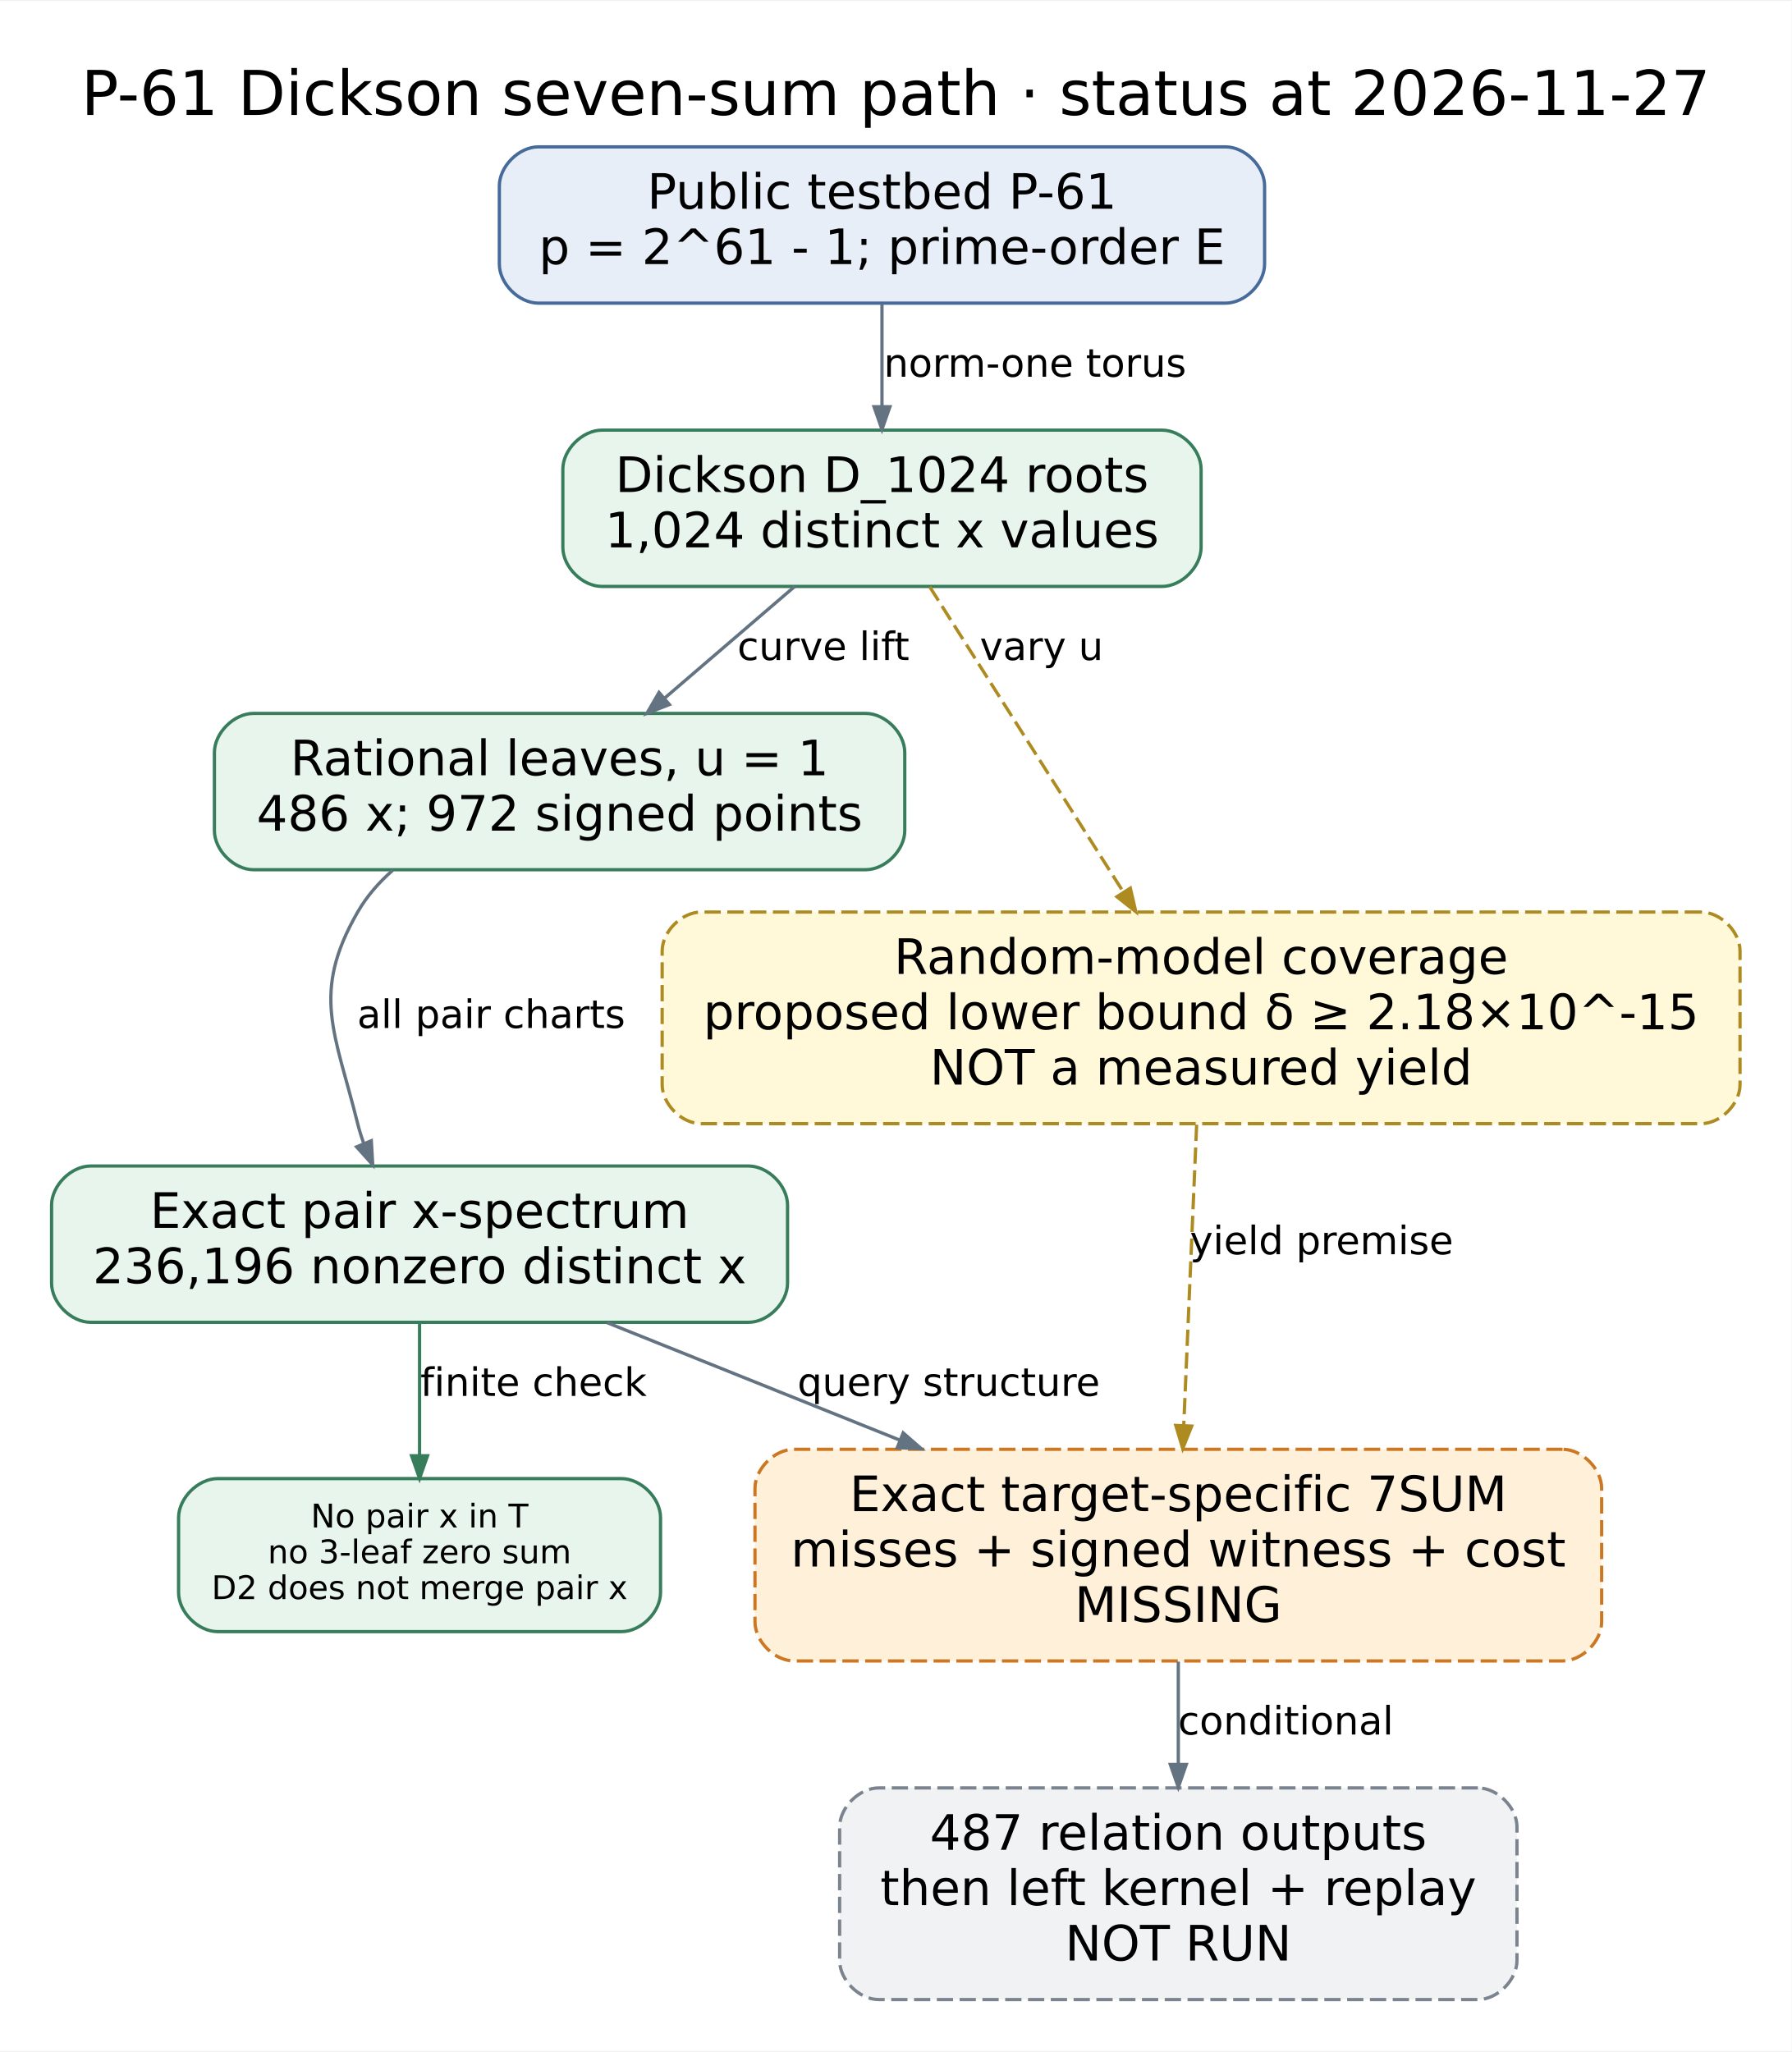
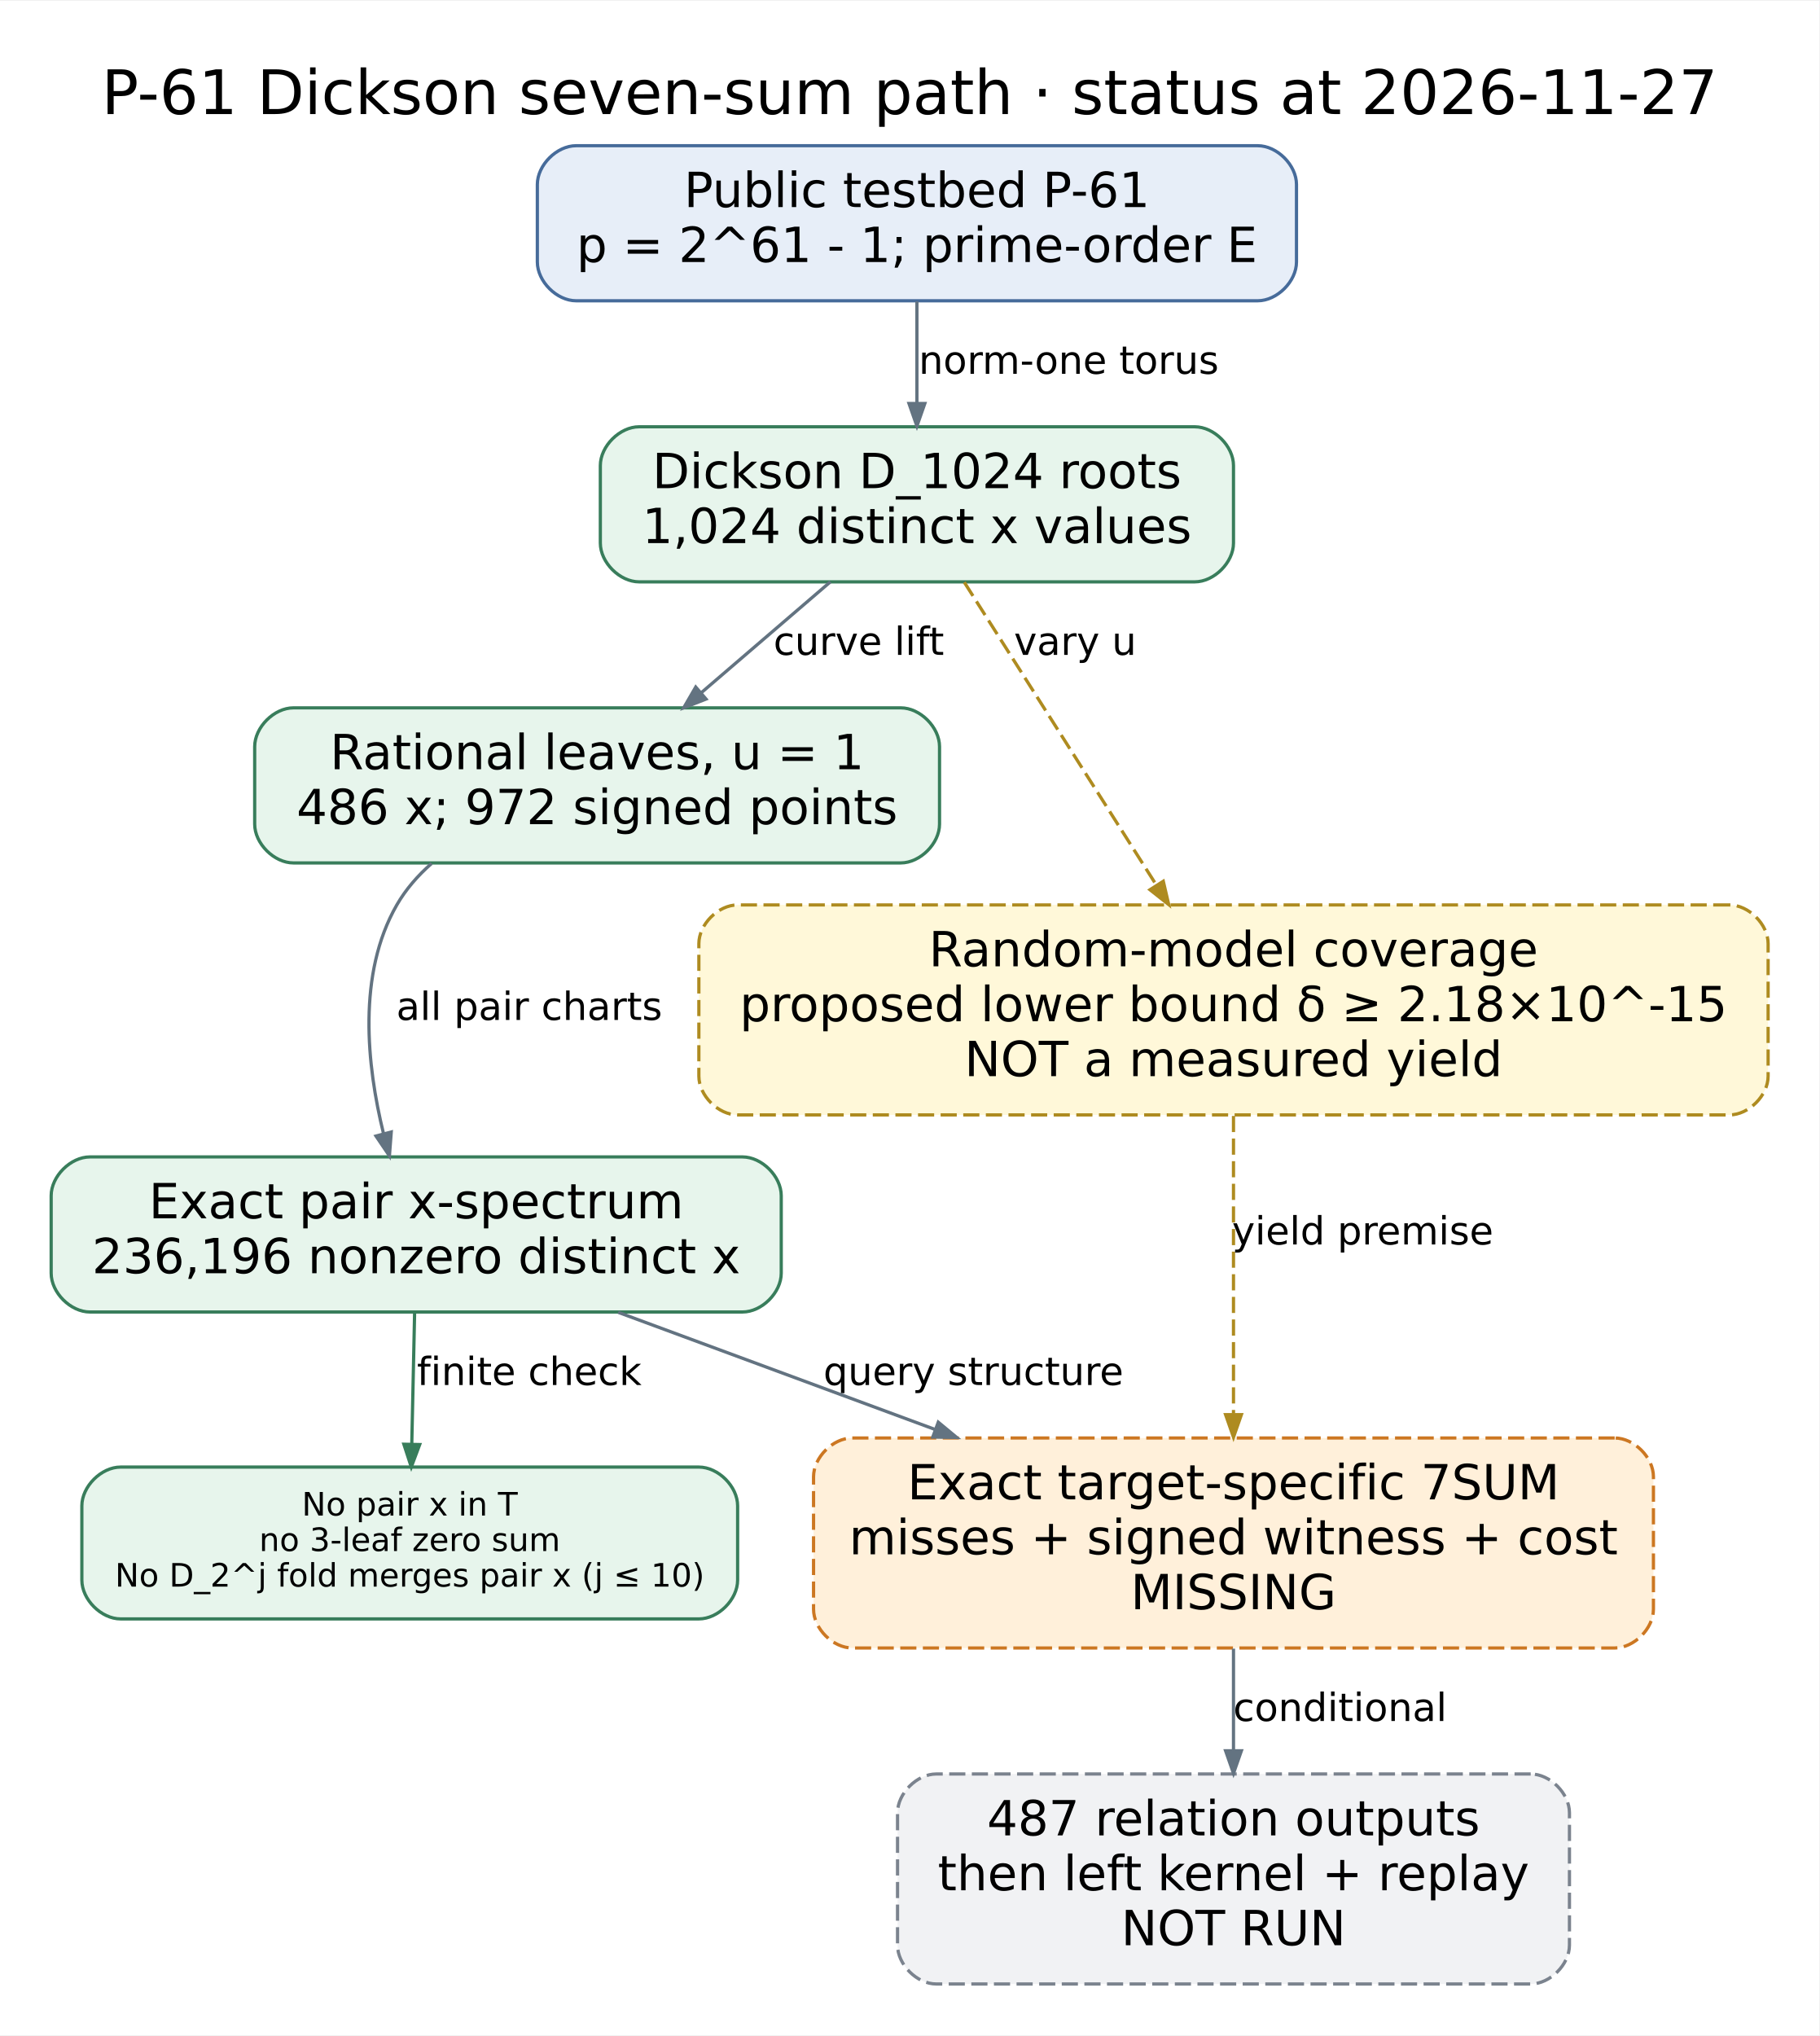
- <svg xmlns="http://www.w3.org/2000/svg" width="550pt" height="630pt" viewBox="0.00 0.00 550.18 629.68">
+ <svg xmlns="http://www.w3.org/2000/svg" width="563pt" height="630pt" viewBox="0.00 0.00 563.18 629.68">
  <g id="graph0" class="graph" transform="scale(1 1) rotate(0) translate(15.84 613.84)">
-     <polygon fill="white" stroke="transparent" points="-15.84,15.84 -15.84,-613.84 534.34,-613.84 534.34,15.84 -15.84,15.84" />
-     <text text-anchor="middle" x="259.25" y="-578.8" font-family="DejaVu Sans" font-size="19.00">P-61 Dickson seven-sum path · status at 2026-11-27</text>
+     <polygon fill="white" stroke="transparent" points="-15.84,15.84 -15.84,-613.84 547.34,-613.84 547.34,15.84 -15.84,15.84" />
+     <text text-anchor="middle" x="265.75" y="-578.8" font-family="DejaVu Sans" font-size="19.00">P-61 Dickson seven-sum path · status at 2026-11-27</text>
    <g id="node1" class="node">
-       <path fill="#e7eef8" stroke="#466b9a" d="M360.5,-569C360.5,-569 149.5,-569 149.5,-569 143.5,-569 137.5,-563 137.5,-557 137.5,-557 137.5,-533 137.5,-533 137.5,-527 143.5,-521 149.5,-521 149.5,-521 360.5,-521 360.5,-521 366.5,-521 372.5,-527 372.5,-533 372.5,-533 372.5,-557 372.5,-557 372.5,-563 366.5,-569 360.5,-569" />
-       <text text-anchor="middle" x="255" y="-550" font-family="DejaVu Sans" font-size="15.00">Public testbed P-61</text>
-       <text text-anchor="middle" x="255" y="-533" font-family="DejaVu Sans" font-size="15.00">p = 2^61 - 1; prime-order E</text>
+       <path fill="#e7eef8" stroke="#466b9a" d="M373.5,-569C373.5,-569 162.5,-569 162.5,-569 156.5,-569 150.5,-563 150.5,-557 150.5,-557 150.5,-533 150.5,-533 150.5,-527 156.5,-521 162.5,-521 162.5,-521 373.5,-521 373.5,-521 379.5,-521 385.5,-527 385.5,-533 385.5,-533 385.5,-557 385.5,-557 385.5,-563 379.5,-569 373.5,-569" />
+       <text text-anchor="middle" x="268" y="-550" font-family="DejaVu Sans" font-size="15.00">Public testbed P-61</text>
+       <text text-anchor="middle" x="268" y="-533" font-family="DejaVu Sans" font-size="15.00">p = 2^61 - 1; prime-order E</text>
    </g>
    <g id="node2" class="node">
-       <path fill="#e7f5ec" stroke="#387d5b" d="M341,-482C341,-482 169,-482 169,-482 163,-482 157,-476 157,-470 157,-470 157,-446 157,-446 157,-440 163,-434 169,-434 169,-434 341,-434 341,-434 347,-434 353,-440 353,-446 353,-446 353,-470 353,-470 353,-476 347,-482 341,-482" />
-       <text text-anchor="middle" x="255" y="-463" font-family="DejaVu Sans" font-size="15.00">Dickson D_1024 roots</text>
-       <text text-anchor="middle" x="255" y="-446" font-family="DejaVu Sans" font-size="15.00">1,024 distinct x values</text>
+       <path fill="#e7f5ec" stroke="#387d5b" d="M354,-482C354,-482 182,-482 182,-482 176,-482 170,-476 170,-470 170,-470 170,-446 170,-446 170,-440 176,-434 182,-434 182,-434 354,-434 354,-434 360,-434 366,-440 366,-446 366,-446 366,-470 366,-470 366,-476 360,-482 354,-482" />
+       <text text-anchor="middle" x="268" y="-463" font-family="DejaVu Sans" font-size="15.00">Dickson D_1024 roots</text>
+       <text text-anchor="middle" x="268" y="-446" font-family="DejaVu Sans" font-size="15.00">1,024 distinct x values</text>
    </g>
    <g id="edge1" class="edge">
-       <path fill="none" stroke="#637381" d="M255,-520.77C255,-511.12 255,-499.79 255,-489.48" />
-       <polygon fill="#637381" stroke="#637381" points="257.45,-489.2 255,-482.2 252.55,-489.2 257.45,-489.2" />
-       <text text-anchor="middle" x="302" y="-498.4" font-family="DejaVu Sans" font-size="12.00">norm-one torus</text>
+       <path fill="none" stroke="#637381" d="M268,-520.77C268,-511.12 268,-499.79 268,-489.48" />
+       <polygon fill="#637381" stroke="#637381" points="270.45,-489.2 268,-482.2 265.55,-489.2 270.45,-489.2" />
+       <text text-anchor="middle" x="315" y="-498.4" font-family="DejaVu Sans" font-size="12.00">norm-one torus</text>
    </g>
    <g id="node3" class="node">
-       <path fill="#e7f5ec" stroke="#387d5b" d="M250,-395C250,-395 62,-395 62,-395 56,-395 50,-389 50,-383 50,-383 50,-359 50,-359 50,-353 56,-347 62,-347 62,-347 250,-347 250,-347 256,-347 262,-353 262,-359 262,-359 262,-383 262,-383 262,-389 256,-395 250,-395" />
-       <text text-anchor="middle" x="156" y="-376" font-family="DejaVu Sans" font-size="15.00">Rational leaves, u = 1</text>
-       <text text-anchor="middle" x="156" y="-359" font-family="DejaVu Sans" font-size="15.00">486 x; 972 signed points</text>
+       <path fill="#e7f5ec" stroke="#387d5b" d="M263,-395C263,-395 75,-395 75,-395 69,-395 63,-389 63,-383 63,-383 63,-359 63,-359 63,-353 69,-347 75,-347 75,-347 263,-347 263,-347 269,-347 275,-353 275,-359 275,-359 275,-383 275,-383 275,-389 269,-395 263,-395" />
+       <text text-anchor="middle" x="169" y="-376" font-family="DejaVu Sans" font-size="15.00">Rational leaves, u = 1</text>
+       <text text-anchor="middle" x="169" y="-359" font-family="DejaVu Sans" font-size="15.00">486 x; 972 signed points</text>
    </g>
    <g id="edge2" class="edge">
-       <path fill="none" stroke="#637381" d="M228.21,-434C215.88,-423.41 201.16,-410.77 188.23,-399.67" />
-       <polygon fill="#637381" stroke="#637381" points="189.72,-397.72 182.81,-395.02 186.53,-401.44 189.72,-397.72" />
-       <text text-anchor="middle" x="237" y="-411.4" font-family="DejaVu Sans" font-size="12.00">curve lift</text>
+       <path fill="none" stroke="#637381" d="M241.21,-434C228.88,-423.41 214.16,-410.77 201.23,-399.67" />
+       <polygon fill="#637381" stroke="#637381" points="202.72,-397.72 195.81,-395.02 199.53,-401.44 202.72,-397.72" />
+       <text text-anchor="middle" x="250" y="-411.4" font-family="DejaVu Sans" font-size="12.00">curve lift</text>
    </g>
    <g id="node7" class="node">
-       <path fill="#fff8d9" stroke="#ae8b20" stroke-dasharray="5,2" d="M506.5,-334C506.5,-334 199.5,-334 199.5,-334 193.5,-334 187.5,-328 187.5,-322 187.5,-322 187.5,-281 187.5,-281 187.5,-275 193.5,-269 199.5,-269 199.5,-269 506.5,-269 506.5,-269 512.5,-269 518.5,-275 518.5,-281 518.5,-281 518.5,-322 518.5,-322 518.5,-328 512.5,-334 506.5,-334" />
-       <text text-anchor="middle" x="353" y="-315" font-family="DejaVu Sans" font-size="15.00">Random-model coverage</text>
-       <text text-anchor="middle" x="353" y="-298" font-family="DejaVu Sans" font-size="15.00">proposed lower bound δ ≥ 2.18×10^-15</text>
-       <text text-anchor="middle" x="353" y="-281" font-family="DejaVu Sans" font-size="15.00">NOT a measured yield</text>
+       <path fill="#fff8d9" stroke="#ae8b20" stroke-dasharray="5,2" d="M519.5,-334C519.5,-334 212.5,-334 212.5,-334 206.5,-334 200.5,-328 200.5,-322 200.5,-322 200.5,-281 200.5,-281 200.5,-275 206.5,-269 212.5,-269 212.5,-269 519.5,-269 519.5,-269 525.5,-269 531.5,-275 531.5,-281 531.5,-281 531.5,-322 531.5,-322 531.5,-328 525.5,-334 519.5,-334" />
+       <text text-anchor="middle" x="366" y="-315" font-family="DejaVu Sans" font-size="15.00">Random-model coverage</text>
+       <text text-anchor="middle" x="366" y="-298" font-family="DejaVu Sans" font-size="15.00">proposed lower bound δ ≥ 2.18×10^-15</text>
+       <text text-anchor="middle" x="366" y="-281" font-family="DejaVu Sans" font-size="15.00">NOT a measured yield</text>
    </g>
    <g id="edge6" class="edge">
-       <path fill="none" stroke="#ae8b20" stroke-dasharray="5,2" d="M269.67,-433.87C285.37,-409.11 310.53,-369.46 329.1,-340.18" />
-       <polygon fill="#ae8b20" stroke="#ae8b20" points="331.27,-341.33 332.95,-334.1 327.14,-338.7 331.27,-341.33" />
-       <text text-anchor="middle" x="304" y="-411.4" font-family="DejaVu Sans" font-size="12.00">vary u</text>
+       <path fill="none" stroke="#ae8b20" stroke-dasharray="5,2" d="M282.67,-433.87C298.37,-409.11 323.53,-369.46 342.1,-340.18" />
+       <polygon fill="#ae8b20" stroke="#ae8b20" points="344.27,-341.33 345.95,-334.1 340.14,-338.7 344.27,-341.33" />
+       <text text-anchor="middle" x="317" y="-411.4" font-family="DejaVu Sans" font-size="12.00">vary u</text>
    </g>
    <g id="node4" class="node">
      <path fill="#e7f5ec" stroke="#387d5b" d="M214,-256C214,-256 12,-256 12,-256 6,-256 0,-250 0,-244 0,-244 0,-220 0,-220 0,-214 6,-208 12,-208 12,-208 214,-208 214,-208 220,-208 226,-214 226,-220 226,-220 226,-244 226,-244 226,-250 220,-256 214,-256" />
      <text text-anchor="middle" x="113" y="-237" font-family="DejaVu Sans" font-size="15.00">Exact pair x-spectrum</text>
      <text text-anchor="middle" x="113" y="-220" font-family="DejaVu Sans" font-size="15.00">236,196 nonzero distinct x</text>
    </g>
    <g id="edge3" class="edge">
-       <path fill="none" stroke="#637381" d="M104.77,-346.84C100.52,-343.11 96.79,-338.85 94,-334 79.59,-308.96 87.05,-297.04 94,-269 94.49,-267.01 95.12,-265 95.84,-263.01" />
-       <polygon fill="#637381" stroke="#637381" points="98.18,-263.76 98.62,-256.36 93.66,-261.88 98.18,-263.76" />
-       <text text-anchor="middle" x="135" y="-298.4" font-family="DejaVu Sans" font-size="12.00">all pair charts</text>
+       <path fill="none" stroke="#637381" d="M117.77,-346.84C113.52,-343.11 109.79,-338.85 107,-334 94.72,-312.66 97.68,-284.42 102.88,-263.22" />
+       <polygon fill="#637381" stroke="#637381" points="105.28,-263.72 104.71,-256.32 100.55,-262.46 105.28,-263.72" />
+       <text text-anchor="middle" x="148" y="-298.4" font-family="DejaVu Sans" font-size="12.00">all pair charts</text>
    </g>
    <g id="node5" class="node">
-       <path fill="#fff0da" stroke="#cc7722" stroke-dasharray="5,2" d="M464,-169C464,-169 228,-169 228,-169 222,-169 216,-163 216,-157 216,-157 216,-116 216,-116 216,-110 222,-104 228,-104 228,-104 464,-104 464,-104 470,-104 476,-110 476,-116 476,-116 476,-157 476,-157 476,-163 470,-169 464,-169" />
-       <text text-anchor="middle" x="346" y="-150" font-family="DejaVu Sans" font-size="15.00">Exact target-specific 7SUM</text>
-       <text text-anchor="middle" x="346" y="-133" font-family="DejaVu Sans" font-size="15.00">misses + signed witness + cost</text>
-       <text text-anchor="middle" x="346" y="-116" font-family="DejaVu Sans" font-size="15.00">MISSING</text>
+       <path fill="#fff0da" stroke="#cc7722" stroke-dasharray="5,2" d="M484,-169C484,-169 248,-169 248,-169 242,-169 236,-163 236,-157 236,-157 236,-116 236,-116 236,-110 242,-104 248,-104 248,-104 484,-104 484,-104 490,-104 496,-110 496,-116 496,-116 496,-157 496,-157 496,-163 490,-169 484,-169" />
+       <text text-anchor="middle" x="366" y="-150" font-family="DejaVu Sans" font-size="15.00">Exact target-specific 7SUM</text>
+       <text text-anchor="middle" x="366" y="-133" font-family="DejaVu Sans" font-size="15.00">misses + signed witness + cost</text>
+       <text text-anchor="middle" x="366" y="-116" font-family="DejaVu Sans" font-size="15.00">MISSING</text>
    </g>
    <g id="edge4" class="edge">
-       <path fill="none" stroke="#637381" d="M170.6,-207.89C197.66,-197.03 230.47,-183.86 260.37,-171.86" />
-       <polygon fill="#637381" stroke="#637381" points="261.51,-174.04 267.1,-169.16 259.69,-169.5 261.51,-174.04" />
-       <text text-anchor="middle" x="275.5" y="-185.4" font-family="DejaVu Sans" font-size="12.00">query structure</text>
+       <path fill="none" stroke="#637381" d="M175.54,-207.89C205.05,-196.98 240.86,-183.75 273.43,-171.71" />
+       <polygon fill="#637381" stroke="#637381" points="274.61,-173.89 280.32,-169.16 272.91,-169.29 274.61,-173.89" />
+       <text text-anchor="middle" x="285.5" y="-185.4" font-family="DejaVu Sans" font-size="12.00">query structure</text>
    </g>
    <g id="node8" class="node">
-       <path fill="#e7f5ec" stroke="#387d5b" d="M175,-160C175,-160 51,-160 51,-160 45,-160 39,-154 39,-148 39,-148 39,-125 39,-125 39,-119 45,-113 51,-113 51,-113 175,-113 175,-113 181,-113 187,-119 187,-125 187,-125 187,-148 187,-148 187,-154 181,-160 175,-160" />
-       <text text-anchor="middle" x="113" y="-145" font-family="DejaVu Sans" font-size="10.00">No pair x in T</text>
-       <text text-anchor="middle" x="113" y="-134" font-family="DejaVu Sans" font-size="10.00">no 3-leaf zero sum</text>
-       <text text-anchor="middle" x="113" y="-123" font-family="DejaVu Sans" font-size="10.00">D2 does not merge pair x</text>
+       <path fill="#e7f5ec" stroke="#387d5b" d="M200.5,-160C200.5,-160 21.5,-160 21.5,-160 15.5,-160 9.5,-154 9.5,-148 9.5,-148 9.5,-125 9.5,-125 9.5,-119 15.5,-113 21.5,-113 21.5,-113 200.5,-113 200.5,-113 206.5,-113 212.5,-119 212.5,-125 212.5,-125 212.5,-148 212.5,-148 212.5,-154 206.5,-160 200.5,-160" />
+       <text text-anchor="middle" x="111" y="-145" font-family="DejaVu Sans" font-size="10.00">No pair x in T</text>
+       <text text-anchor="middle" x="111" y="-134" font-family="DejaVu Sans" font-size="10.00">no 3-leaf zero sum</text>
+       <text text-anchor="middle" x="111" y="-123" font-family="DejaVu Sans" font-size="10.00">No D_2^j fold merges pair x (j ≤ 10)</text>
    </g>
    <g id="edge8" class="edge">
-       <path fill="none" stroke="#387d5b" d="M113,-207.89C113,-195.57 113,-180.28 113,-167.1" />
-       <polygon fill="#387d5b" stroke="#387d5b" points="115.45,-167.02 113,-160.02 110.55,-167.02 115.45,-167.02" />
+       <path fill="none" stroke="#387d5b" d="M112.51,-207.89C112.24,-195.57 111.92,-180.28 111.63,-167.1" />
+       <polygon fill="#387d5b" stroke="#387d5b" points="114.08,-166.97 111.48,-160.02 109.18,-167.07 114.08,-166.97" />
      <text text-anchor="middle" x="148" y="-185.4" font-family="DejaVu Sans" font-size="12.00">finite check</text>
    </g>
    <g id="node6" class="node">
-       <path fill="#f1f2f4" stroke="#7b838e" stroke-dasharray="5,2" d="M438,-65C438,-65 254,-65 254,-65 248,-65 242,-59 242,-53 242,-53 242,-12 242,-12 242,-6 248,0 254,0 254,0 438,0 438,0 444,0 450,-6 450,-12 450,-12 450,-53 450,-53 450,-59 444,-65 438,-65" />
-       <text text-anchor="middle" x="346" y="-46" font-family="DejaVu Sans" font-size="15.00">487 relation outputs</text>
-       <text text-anchor="middle" x="346" y="-29" font-family="DejaVu Sans" font-size="15.00">then left kernel + replay</text>
-       <text text-anchor="middle" x="346" y="-12" font-family="DejaVu Sans" font-size="15.00">NOT RUN</text>
+       <path fill="#f1f2f4" stroke="#7b838e" stroke-dasharray="5,2" d="M458,-65C458,-65 274,-65 274,-65 268,-65 262,-59 262,-53 262,-53 262,-12 262,-12 262,-6 268,0 274,0 274,0 458,0 458,0 464,0 470,-6 470,-12 470,-12 470,-53 470,-53 470,-59 464,-65 458,-65" />
+       <text text-anchor="middle" x="366" y="-46" font-family="DejaVu Sans" font-size="15.00">487 relation outputs</text>
+       <text text-anchor="middle" x="366" y="-29" font-family="DejaVu Sans" font-size="15.00">then left kernel + replay</text>
+       <text text-anchor="middle" x="366" y="-12" font-family="DejaVu Sans" font-size="15.00">NOT RUN</text>
    </g>
    <g id="edge5" class="edge">
-       <path fill="none" stroke="#637381" d="M346,-103.79C346,-93.81 346,-82.67 346,-72.26" />
-       <polygon fill="#637381" stroke="#637381" points="348.45,-72.19 346,-65.19 343.55,-72.19 348.45,-72.19" />
-       <text text-anchor="middle" x="379" y="-81.4" font-family="DejaVu Sans" font-size="12.00">conditional</text>
+       <path fill="none" stroke="#637381" d="M366,-103.79C366,-93.81 366,-82.67 366,-72.26" />
+       <polygon fill="#637381" stroke="#637381" points="368.45,-72.19 366,-65.19 363.55,-72.19 368.45,-72.19" />
+       <text text-anchor="middle" x="399" y="-81.4" font-family="DejaVu Sans" font-size="12.00">conditional</text>
    </g>
    <g id="edge7" class="edge">
-       <path fill="none" stroke="#ae8b20" stroke-dasharray="5,2" d="M351.63,-268.69C350.5,-242.32 348.89,-204.74 347.68,-176.55" />
-       <polygon fill="#ae8b20" stroke="#ae8b20" points="350.11,-176.12 347.36,-169.23 345.22,-176.33 350.11,-176.12" />
-       <text text-anchor="middle" x="390" y="-228.9" font-family="DejaVu Sans" font-size="12.00">yield premise</text>
+       <path fill="none" stroke="#ae8b20" stroke-dasharray="5,2" d="M366,-268.69C366,-242.32 366,-204.74 366,-176.55" />
+       <polygon fill="#ae8b20" stroke="#ae8b20" points="368.45,-176.23 366,-169.23 363.55,-176.23 368.45,-176.23" />
+       <text text-anchor="middle" x="406" y="-228.9" font-family="DejaVu Sans" font-size="12.00">yield premise</text>
    </g>
  </g>
</svg>
